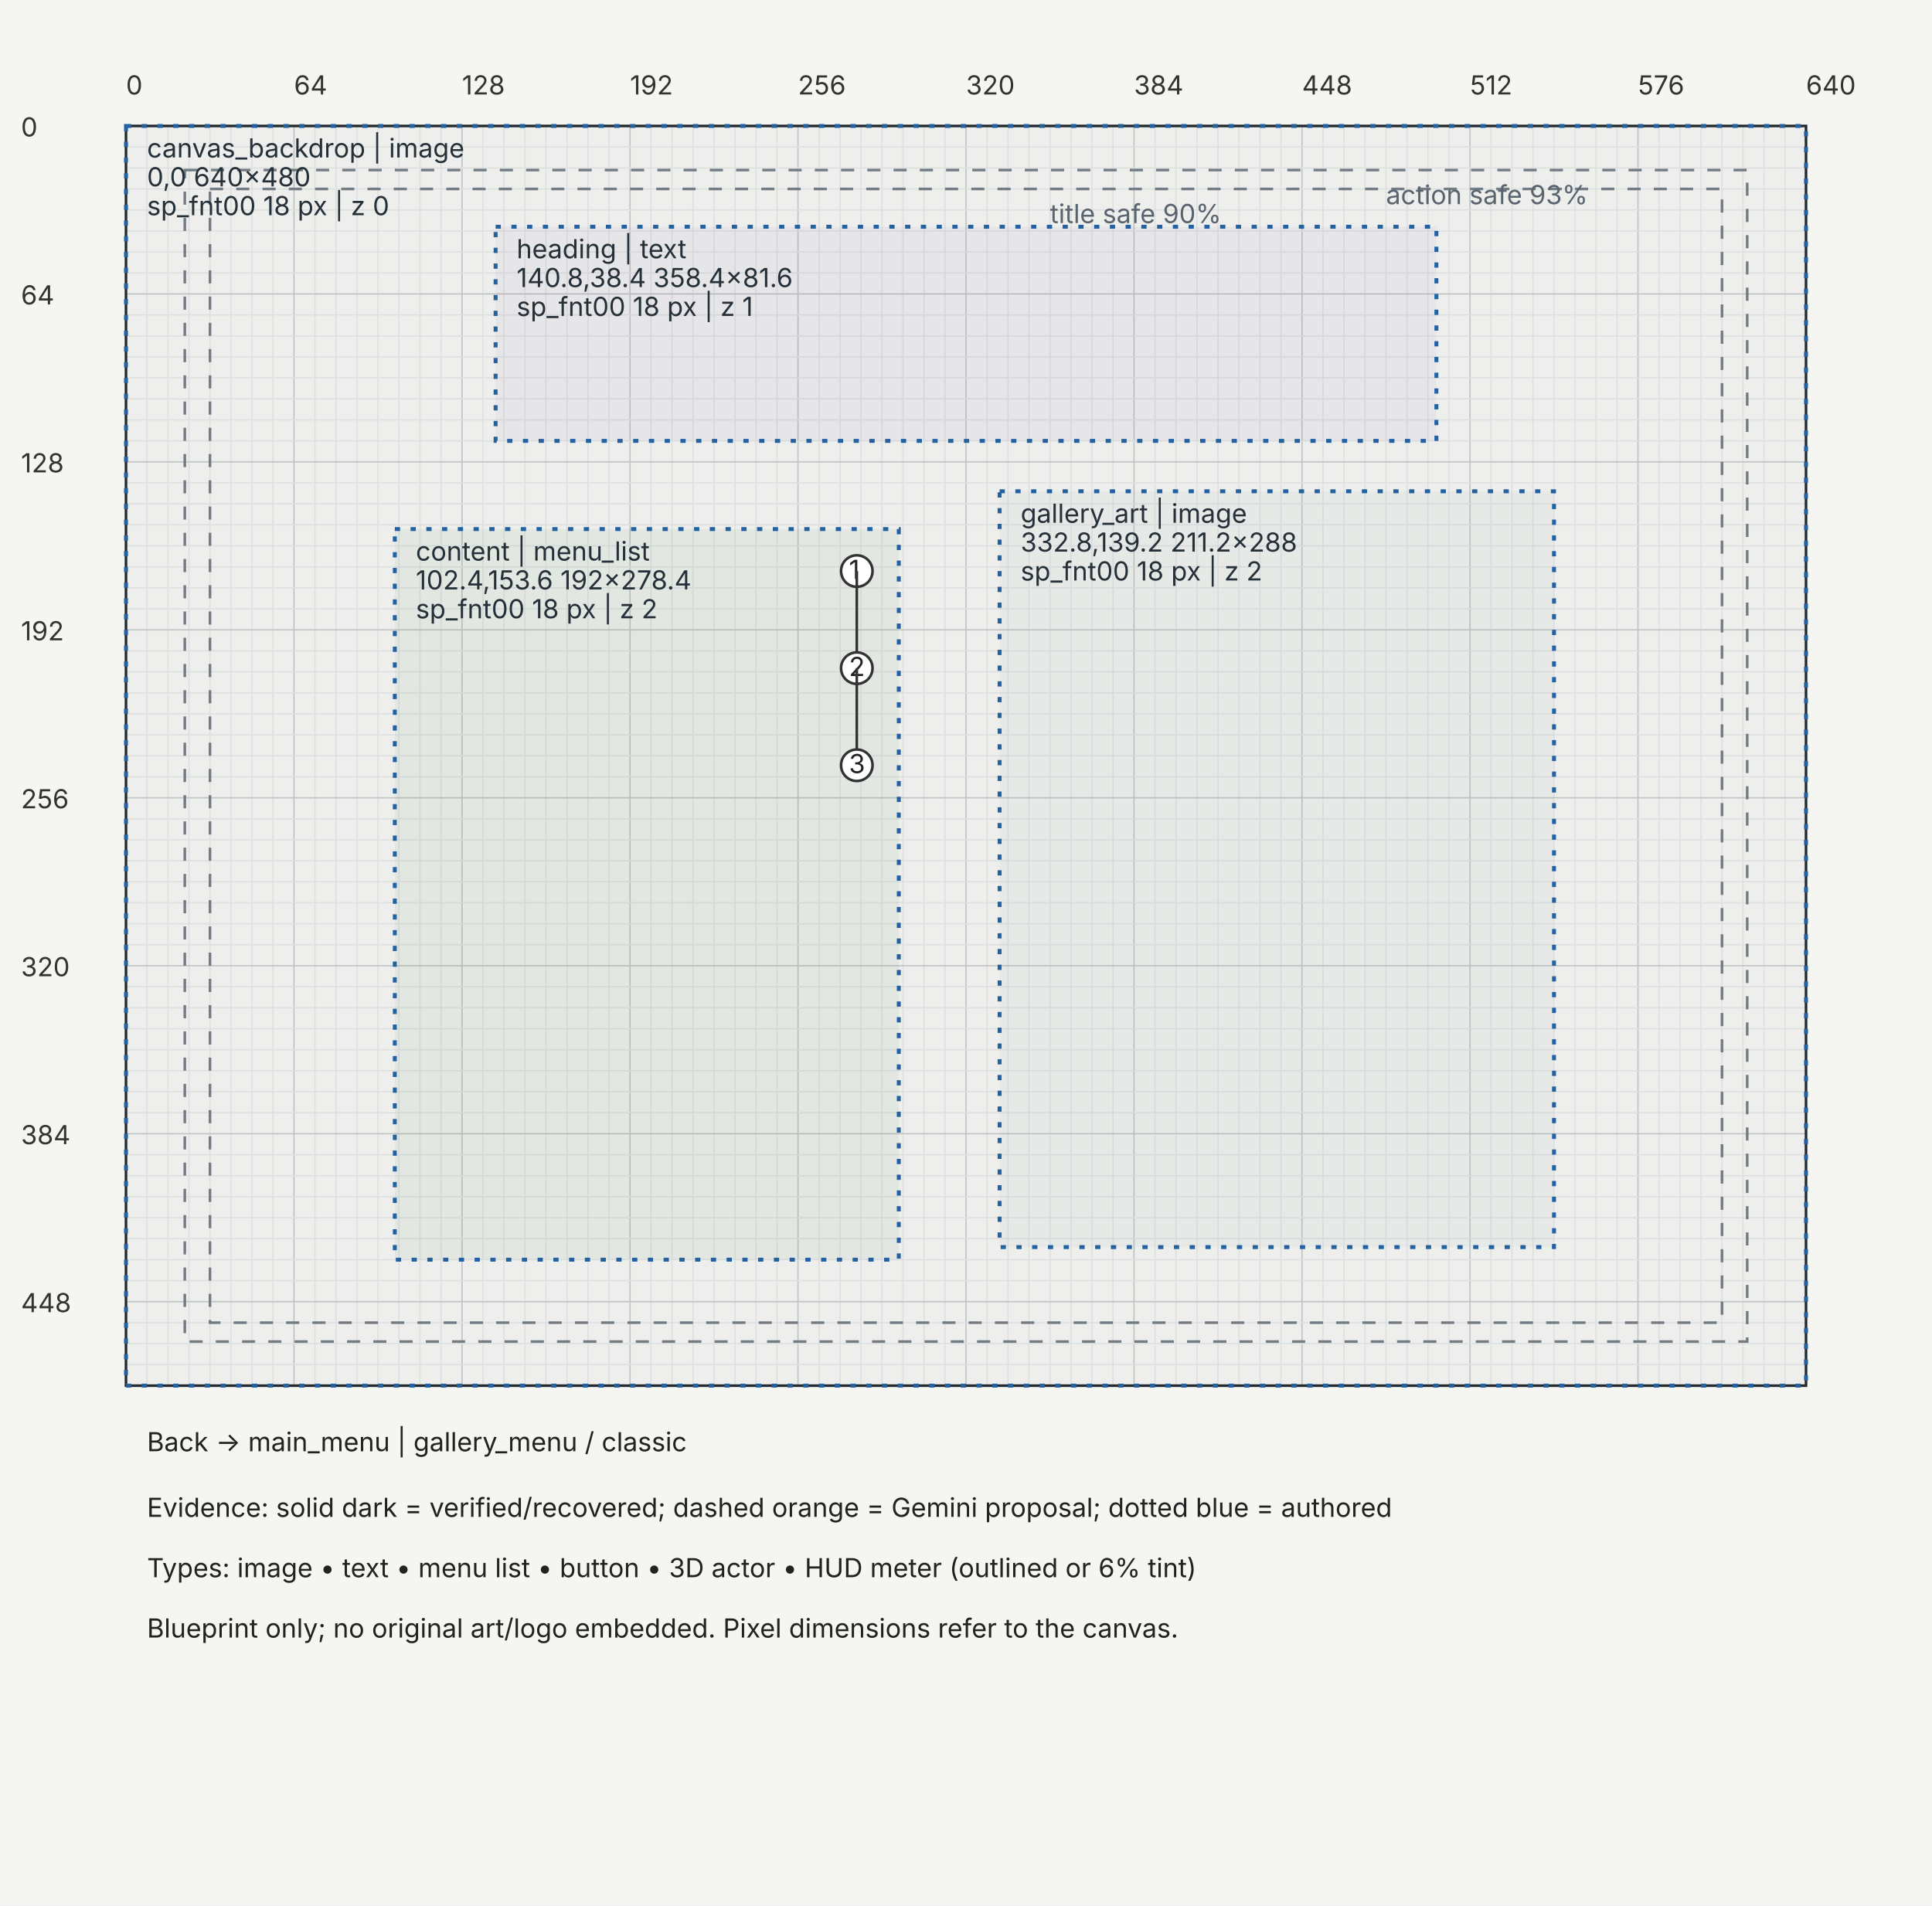
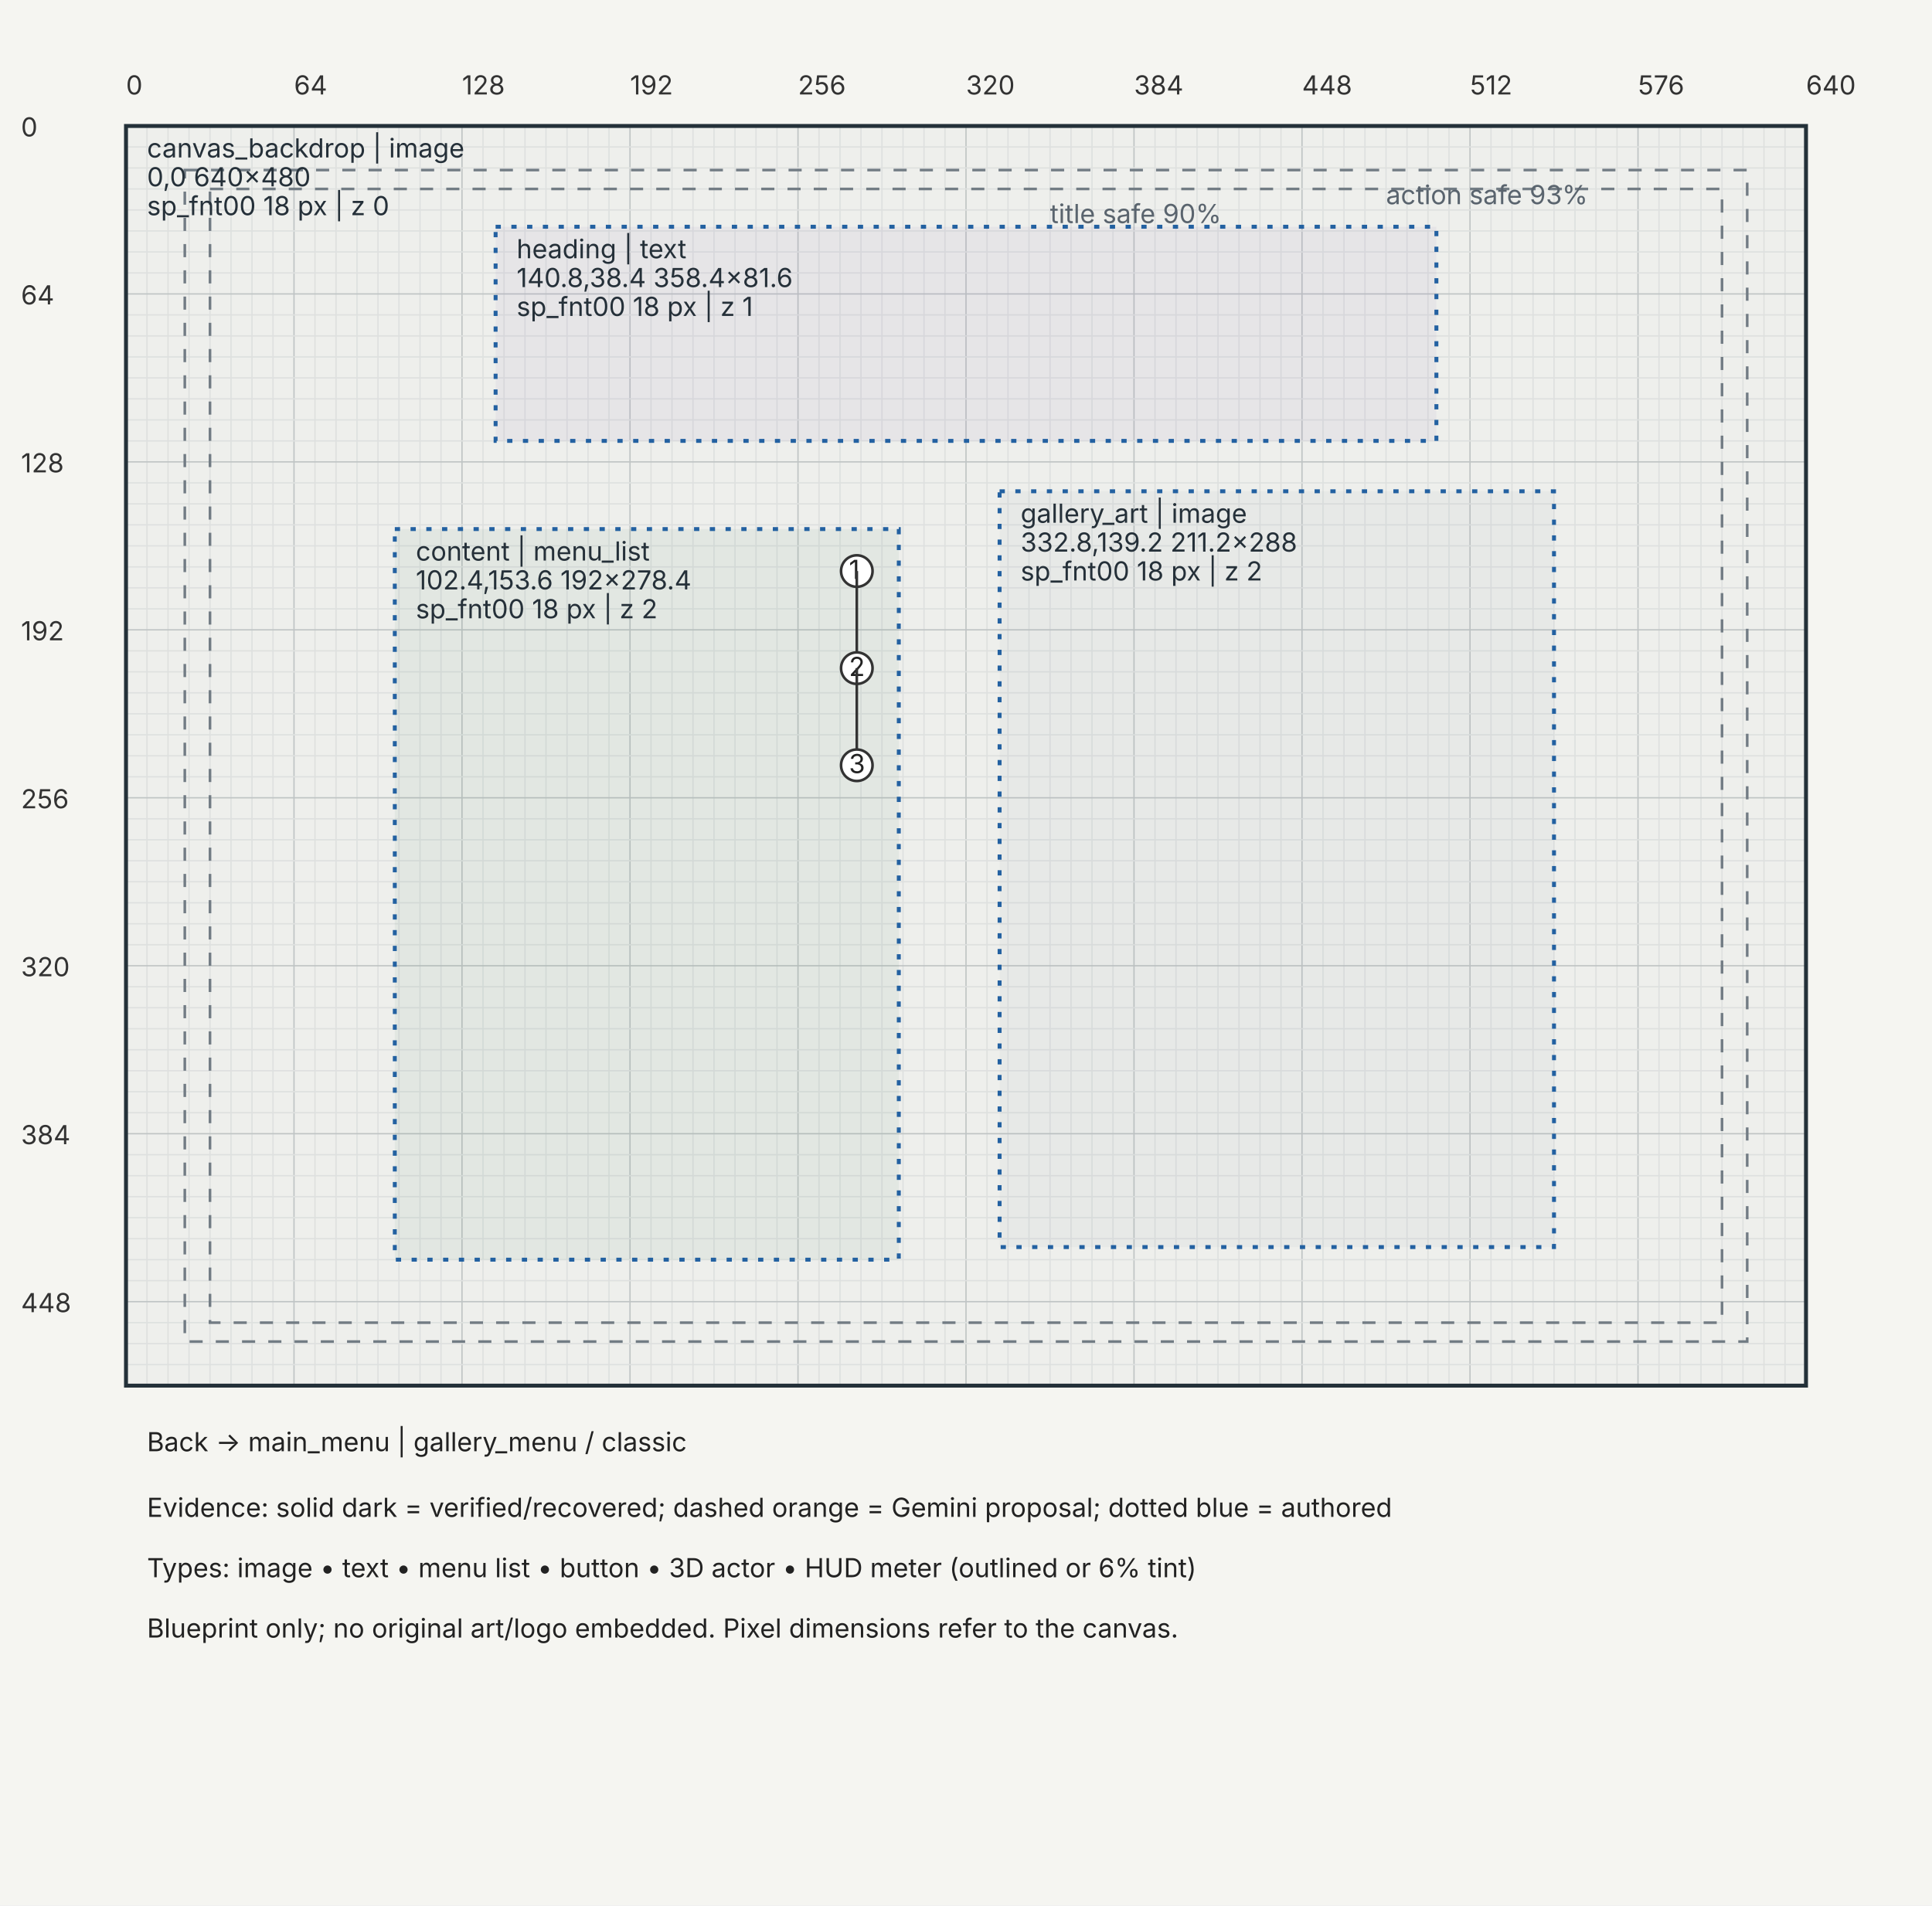
<svg xmlns="http://www.w3.org/2000/svg" width="736" height="726" viewBox="0 0 736 726">
  <rect width="100%" height="100%" fill="#f5f5f1" />
  <defs>
    <marker id="arrow" markerWidth="6" markerHeight="6" refX="5" refY="3" orient="auto">
      <path d="M0,0 L6,3 L0,6" fill="#333" />
    </marker>
  </defs>
  <g transform="translate(48,48)" font-family="Segoe UI,Inter,sans-serif" font-size="10">
    <path d="M0,0 V480" stroke="#c4c8c7" stroke-width="0.5" />
    <path d="M8,0 V480" stroke="#e4e6e3" stroke-width="0.5" />
    <path d="M16,0 V480" stroke="#e4e6e3" stroke-width="0.5" />
    <path d="M24,0 V480" stroke="#e4e6e3" stroke-width="0.5" />
    <path d="M32,0 V480" stroke="#e4e6e3" stroke-width="0.5" />
    <path d="M40,0 V480" stroke="#e4e6e3" stroke-width="0.5" />
    <path d="M48,0 V480" stroke="#e4e6e3" stroke-width="0.5" />
    <path d="M56,0 V480" stroke="#e4e6e3" stroke-width="0.5" />
    <path d="M64,0 V480" stroke="#c4c8c7" stroke-width="0.5" />
    <path d="M72,0 V480" stroke="#e4e6e3" stroke-width="0.5" />
    <path d="M80,0 V480" stroke="#e4e6e3" stroke-width="0.5" />
    <path d="M88,0 V480" stroke="#e4e6e3" stroke-width="0.5" />
    <path d="M96,0 V480" stroke="#e4e6e3" stroke-width="0.5" />
    <path d="M104,0 V480" stroke="#e4e6e3" stroke-width="0.5" />
    <path d="M112,0 V480" stroke="#e4e6e3" stroke-width="0.5" />
    <path d="M120,0 V480" stroke="#e4e6e3" stroke-width="0.5" />
    <path d="M128,0 V480" stroke="#c4c8c7" stroke-width="0.5" />
    <path d="M136,0 V480" stroke="#e4e6e3" stroke-width="0.5" />
    <path d="M144,0 V480" stroke="#e4e6e3" stroke-width="0.5" />
    <path d="M152,0 V480" stroke="#e4e6e3" stroke-width="0.5" />
    <path d="M160,0 V480" stroke="#e4e6e3" stroke-width="0.5" />
    <path d="M168,0 V480" stroke="#e4e6e3" stroke-width="0.5" />
    <path d="M176,0 V480" stroke="#e4e6e3" stroke-width="0.5" />
    <path d="M184,0 V480" stroke="#e4e6e3" stroke-width="0.5" />
    <path d="M192,0 V480" stroke="#c4c8c7" stroke-width="0.5" />
    <path d="M200,0 V480" stroke="#e4e6e3" stroke-width="0.5" />
    <path d="M208,0 V480" stroke="#e4e6e3" stroke-width="0.5" />
    <path d="M216,0 V480" stroke="#e4e6e3" stroke-width="0.5" />
    <path d="M224,0 V480" stroke="#e4e6e3" stroke-width="0.5" />
    <path d="M232,0 V480" stroke="#e4e6e3" stroke-width="0.5" />
    <path d="M240,0 V480" stroke="#e4e6e3" stroke-width="0.5" />
    <path d="M248,0 V480" stroke="#e4e6e3" stroke-width="0.5" />
    <path d="M256,0 V480" stroke="#c4c8c7" stroke-width="0.5" />
    <path d="M264,0 V480" stroke="#e4e6e3" stroke-width="0.5" />
    <path d="M272,0 V480" stroke="#e4e6e3" stroke-width="0.5" />
    <path d="M280,0 V480" stroke="#e4e6e3" stroke-width="0.5" />
    <path d="M288,0 V480" stroke="#e4e6e3" stroke-width="0.5" />
    <path d="M296,0 V480" stroke="#e4e6e3" stroke-width="0.5" />
    <path d="M304,0 V480" stroke="#e4e6e3" stroke-width="0.5" />
    <path d="M312,0 V480" stroke="#e4e6e3" stroke-width="0.5" />
    <path d="M320,0 V480" stroke="#c4c8c7" stroke-width="0.5" />
    <path d="M328,0 V480" stroke="#e4e6e3" stroke-width="0.5" />
    <path d="M336,0 V480" stroke="#e4e6e3" stroke-width="0.5" />
    <path d="M344,0 V480" stroke="#e4e6e3" stroke-width="0.5" />
    <path d="M352,0 V480" stroke="#e4e6e3" stroke-width="0.5" />
    <path d="M360,0 V480" stroke="#e4e6e3" stroke-width="0.5" />
    <path d="M368,0 V480" stroke="#e4e6e3" stroke-width="0.5" />
    <path d="M376,0 V480" stroke="#e4e6e3" stroke-width="0.5" />
    <path d="M384,0 V480" stroke="#c4c8c7" stroke-width="0.5" />
    <path d="M392,0 V480" stroke="#e4e6e3" stroke-width="0.5" />
    <path d="M400,0 V480" stroke="#e4e6e3" stroke-width="0.5" />
    <path d="M408,0 V480" stroke="#e4e6e3" stroke-width="0.5" />
    <path d="M416,0 V480" stroke="#e4e6e3" stroke-width="0.5" />
    <path d="M424,0 V480" stroke="#e4e6e3" stroke-width="0.5" />
    <path d="M432,0 V480" stroke="#e4e6e3" stroke-width="0.5" />
    <path d="M440,0 V480" stroke="#e4e6e3" stroke-width="0.5" />
    <path d="M448,0 V480" stroke="#c4c8c7" stroke-width="0.5" />
    <path d="M456,0 V480" stroke="#e4e6e3" stroke-width="0.5" />
    <path d="M464,0 V480" stroke="#e4e6e3" stroke-width="0.5" />
    <path d="M472,0 V480" stroke="#e4e6e3" stroke-width="0.5" />
    <path d="M480,0 V480" stroke="#e4e6e3" stroke-width="0.5" />
    <path d="M488,0 V480" stroke="#e4e6e3" stroke-width="0.5" />
    <path d="M496,0 V480" stroke="#e4e6e3" stroke-width="0.5" />
    <path d="M504,0 V480" stroke="#e4e6e3" stroke-width="0.5" />
    <path d="M512,0 V480" stroke="#c4c8c7" stroke-width="0.5" />
    <path d="M520,0 V480" stroke="#e4e6e3" stroke-width="0.5" />
    <path d="M528,0 V480" stroke="#e4e6e3" stroke-width="0.5" />
    <path d="M536,0 V480" stroke="#e4e6e3" stroke-width="0.5" />
    <path d="M544,0 V480" stroke="#e4e6e3" stroke-width="0.5" />
    <path d="M552,0 V480" stroke="#e4e6e3" stroke-width="0.5" />
    <path d="M560,0 V480" stroke="#e4e6e3" stroke-width="0.5" />
    <path d="M568,0 V480" stroke="#e4e6e3" stroke-width="0.5" />
    <path d="M576,0 V480" stroke="#c4c8c7" stroke-width="0.5" />
    <path d="M584,0 V480" stroke="#e4e6e3" stroke-width="0.5" />
    <path d="M592,0 V480" stroke="#e4e6e3" stroke-width="0.5" />
    <path d="M600,0 V480" stroke="#e4e6e3" stroke-width="0.5" />
    <path d="M608,0 V480" stroke="#e4e6e3" stroke-width="0.5" />
    <path d="M616,0 V480" stroke="#e4e6e3" stroke-width="0.5" />
    <path d="M624,0 V480" stroke="#e4e6e3" stroke-width="0.5" />
    <path d="M632,0 V480" stroke="#e4e6e3" stroke-width="0.5" />
    <path d="M640,0 V480" stroke="#c4c8c7" stroke-width="0.5" />
    <path d="M0,0 H640" stroke="#c4c8c7" stroke-width="0.5" />
    <path d="M0,8 H640" stroke="#e4e6e3" stroke-width="0.5" />
    <path d="M0,16 H640" stroke="#e4e6e3" stroke-width="0.5" />
    <path d="M0,24 H640" stroke="#e4e6e3" stroke-width="0.5" />
    <path d="M0,32 H640" stroke="#e4e6e3" stroke-width="0.5" />
    <path d="M0,40 H640" stroke="#e4e6e3" stroke-width="0.5" />
    <path d="M0,48 H640" stroke="#e4e6e3" stroke-width="0.5" />
    <path d="M0,56 H640" stroke="#e4e6e3" stroke-width="0.5" />
    <path d="M0,64 H640" stroke="#c4c8c7" stroke-width="0.5" />
    <path d="M0,72 H640" stroke="#e4e6e3" stroke-width="0.5" />
    <path d="M0,80 H640" stroke="#e4e6e3" stroke-width="0.5" />
    <path d="M0,88 H640" stroke="#e4e6e3" stroke-width="0.5" />
    <path d="M0,96 H640" stroke="#e4e6e3" stroke-width="0.5" />
    <path d="M0,104 H640" stroke="#e4e6e3" stroke-width="0.5" />
    <path d="M0,112 H640" stroke="#e4e6e3" stroke-width="0.5" />
    <path d="M0,120 H640" stroke="#e4e6e3" stroke-width="0.5" />
    <path d="M0,128 H640" stroke="#c4c8c7" stroke-width="0.5" />
    <path d="M0,136 H640" stroke="#e4e6e3" stroke-width="0.5" />
    <path d="M0,144 H640" stroke="#e4e6e3" stroke-width="0.5" />
    <path d="M0,152 H640" stroke="#e4e6e3" stroke-width="0.5" />
    <path d="M0,160 H640" stroke="#e4e6e3" stroke-width="0.5" />
    <path d="M0,168 H640" stroke="#e4e6e3" stroke-width="0.5" />
    <path d="M0,176 H640" stroke="#e4e6e3" stroke-width="0.5" />
    <path d="M0,184 H640" stroke="#e4e6e3" stroke-width="0.5" />
    <path d="M0,192 H640" stroke="#c4c8c7" stroke-width="0.5" />
    <path d="M0,200 H640" stroke="#e4e6e3" stroke-width="0.5" />
    <path d="M0,208 H640" stroke="#e4e6e3" stroke-width="0.5" />
    <path d="M0,216 H640" stroke="#e4e6e3" stroke-width="0.5" />
    <path d="M0,224 H640" stroke="#e4e6e3" stroke-width="0.5" />
    <path d="M0,232 H640" stroke="#e4e6e3" stroke-width="0.5" />
    <path d="M0,240 H640" stroke="#e4e6e3" stroke-width="0.5" />
    <path d="M0,248 H640" stroke="#e4e6e3" stroke-width="0.5" />
    <path d="M0,256 H640" stroke="#c4c8c7" stroke-width="0.5" />
    <path d="M0,264 H640" stroke="#e4e6e3" stroke-width="0.5" />
    <path d="M0,272 H640" stroke="#e4e6e3" stroke-width="0.5" />
    <path d="M0,280 H640" stroke="#e4e6e3" stroke-width="0.5" />
    <path d="M0,288 H640" stroke="#e4e6e3" stroke-width="0.5" />
    <path d="M0,296 H640" stroke="#e4e6e3" stroke-width="0.5" />
    <path d="M0,304 H640" stroke="#e4e6e3" stroke-width="0.5" />
    <path d="M0,312 H640" stroke="#e4e6e3" stroke-width="0.5" />
    <path d="M0,320 H640" stroke="#c4c8c7" stroke-width="0.5" />
    <path d="M0,328 H640" stroke="#e4e6e3" stroke-width="0.5" />
    <path d="M0,336 H640" stroke="#e4e6e3" stroke-width="0.5" />
    <path d="M0,344 H640" stroke="#e4e6e3" stroke-width="0.5" />
    <path d="M0,352 H640" stroke="#e4e6e3" stroke-width="0.5" />
    <path d="M0,360 H640" stroke="#e4e6e3" stroke-width="0.5" />
    <path d="M0,368 H640" stroke="#e4e6e3" stroke-width="0.5" />
    <path d="M0,376 H640" stroke="#e4e6e3" stroke-width="0.5" />
    <path d="M0,384 H640" stroke="#c4c8c7" stroke-width="0.5" />
    <path d="M0,392 H640" stroke="#e4e6e3" stroke-width="0.5" />
    <path d="M0,400 H640" stroke="#e4e6e3" stroke-width="0.5" />
    <path d="M0,408 H640" stroke="#e4e6e3" stroke-width="0.5" />
    <path d="M0,416 H640" stroke="#e4e6e3" stroke-width="0.5" />
    <path d="M0,424 H640" stroke="#e4e6e3" stroke-width="0.5" />
    <path d="M0,432 H640" stroke="#e4e6e3" stroke-width="0.5" />
    <path d="M0,440 H640" stroke="#e4e6e3" stroke-width="0.5" />
    <path d="M0,448 H640" stroke="#c4c8c7" stroke-width="0.5" />
    <path d="M0,456 H640" stroke="#e4e6e3" stroke-width="0.5" />
    <path d="M0,464 H640" stroke="#e4e6e3" stroke-width="0.5" />
    <path d="M0,472 H640" stroke="#e4e6e3" stroke-width="0.5" />
    <path d="M0,480 H640" stroke="#e4e6e3" stroke-width="0.5" />
    <text x="0" y="-12" fill="#333">0</text>
    <text x="64" y="-12" fill="#333">64</text>
    <text x="128" y="-12" fill="#333">128</text>
    <text x="192" y="-12" fill="#333">192</text>
    <text x="256" y="-12" fill="#333">256</text>
    <text x="320" y="-12" fill="#333">320</text>
    <text x="384" y="-12" fill="#333">384</text>
    <text x="448" y="-12" fill="#333">448</text>
    <text x="512" y="-12" fill="#333">512</text>
    <text x="576" y="-12" fill="#333">576</text>
    <text x="640" y="-12" fill="#333">640</text>
    <text x="-40" y="4" fill="#333">0</text>
    <text x="-40" y="68" fill="#333">64</text>
    <text x="-40" y="132" fill="#333">128</text>
    <text x="-40" y="196" fill="#333">192</text>
    <text x="-40" y="260" fill="#333">256</text>
    <text x="-40" y="324" fill="#333">320</text>
    <text x="-40" y="388" fill="#333">384</text>
    <text x="-40" y="452" fill="#333">448</text>
    <rect width="640" height="480" fill="none" stroke="#20282e" />
    <rect x="32" y="24" width="576" height="432" fill="none" stroke="#727b83" stroke-dasharray="5 5" />
    <text x="352" y="37" fill="#58626b">title safe 90%</text>
    <rect x="22.4" y="16.8" width="595.2" height="446.4" fill="none" stroke="#727b83" stroke-dasharray="5 5" />
    <text x="480" y="29.8" fill="#58626b">action safe 93%</text>
    <g>
-       <rect x="0" y="0" width="640" height="480" fill="#7c8c97" fill-opacity="0.06" stroke="#2361a1" stroke-width="1.5" stroke-dasharray="2 4" />
+       <rect x="0" y="0" width="640" height="480" fill="#7c8c97" fill-opacity="0.06" stroke="#243139" stroke-width="1.5" stroke-dasharray="" />
      <text x="8" y="12" fill="#253039">canvas_backdrop | image</text>
      <text x="8" y="23" fill="#253039">0,0 640×480</text>
      <text x="8" y="34" fill="#253039">sp_fnt00 18 px | z 0</text>
    </g>
    <g>
      <rect x="140.8" y="38.4" width="358.4" height="81.6" fill="#6651a5" fill-opacity="0.06" stroke="#2361a1" stroke-width="1.5" stroke-dasharray="2 4" />
      <text x="148.8" y="50.4" fill="#253039">heading | text</text>
      <text x="148.8" y="61.4" fill="#253039">140.8,38.4 358.4×81.6</text>
      <text x="148.8" y="72.4" fill="#253039">sp_fnt00 18 px | z 1</text>
    </g>
    <g>
      <rect x="102.4" y="153.6" width="192.0" height="278.4" fill="#296b4f" fill-opacity="0.06" stroke="#2361a1" stroke-width="1.5" stroke-dasharray="2 4" />
      <text x="110.4" y="165.6" fill="#253039">content | menu_list</text>
      <text x="110.4" y="176.6" fill="#253039">102.4,153.6 192×278.4</text>
      <text x="110.4" y="187.6" fill="#253039">sp_fnt00 18 px | z 2</text>
    </g>
    <g>
      <rect x="332.8" y="139.2" width="211.2" height="288.0" fill="#7c8c97" fill-opacity="0.06" stroke="#2361a1" stroke-width="1.5" stroke-dasharray="2 4" />
      <text x="340.8" y="151.2" fill="#253039">gallery_art | image</text>
      <text x="340.8" y="162.2" fill="#253039">332.8,139.2 211.2×288</text>
      <text x="340.8" y="173.2" fill="#253039">sp_fnt00 18 px | z 2</text>
    </g>
    <circle cx="278.4" cy="169.6" r="6" fill="#fff" stroke="#333" />
    <text x="275.4" y="172.6" fill="#222">1</text>
    <path d="M278.4,169.6 L278.4,206.6" stroke="#333" marker-end="url(#arrow)" />
    <circle cx="278.4" cy="206.6" r="6" fill="#fff" stroke="#333" />
    <text x="275.4" y="209.6" fill="#222">2</text>
    <path d="M278.4,206.6 L278.4,243.6" stroke="#333" marker-end="url(#arrow)" />
    <circle cx="278.4" cy="243.6" r="6" fill="#fff" stroke="#333" />
    <text x="275.4" y="246.6" fill="#222">3</text>
    <text x="8" y="505" fill="#222">Back → main_menu | gallery_menu / classic</text>
    <text x="8" y="530" fill="#222">Evidence: solid dark = verified/recovered; dashed orange = Gemini proposal; dotted blue = authored</text>
    <text x="8" y="553" fill="#222">Types: image • text • menu list • button • 3D actor • HUD meter (outlined or 6% tint)</text>
    <text x="8" y="576" fill="#222">Blueprint only; no original art/logo embedded. Pixel dimensions refer to the canvas.</text>
  </g>
</svg>
